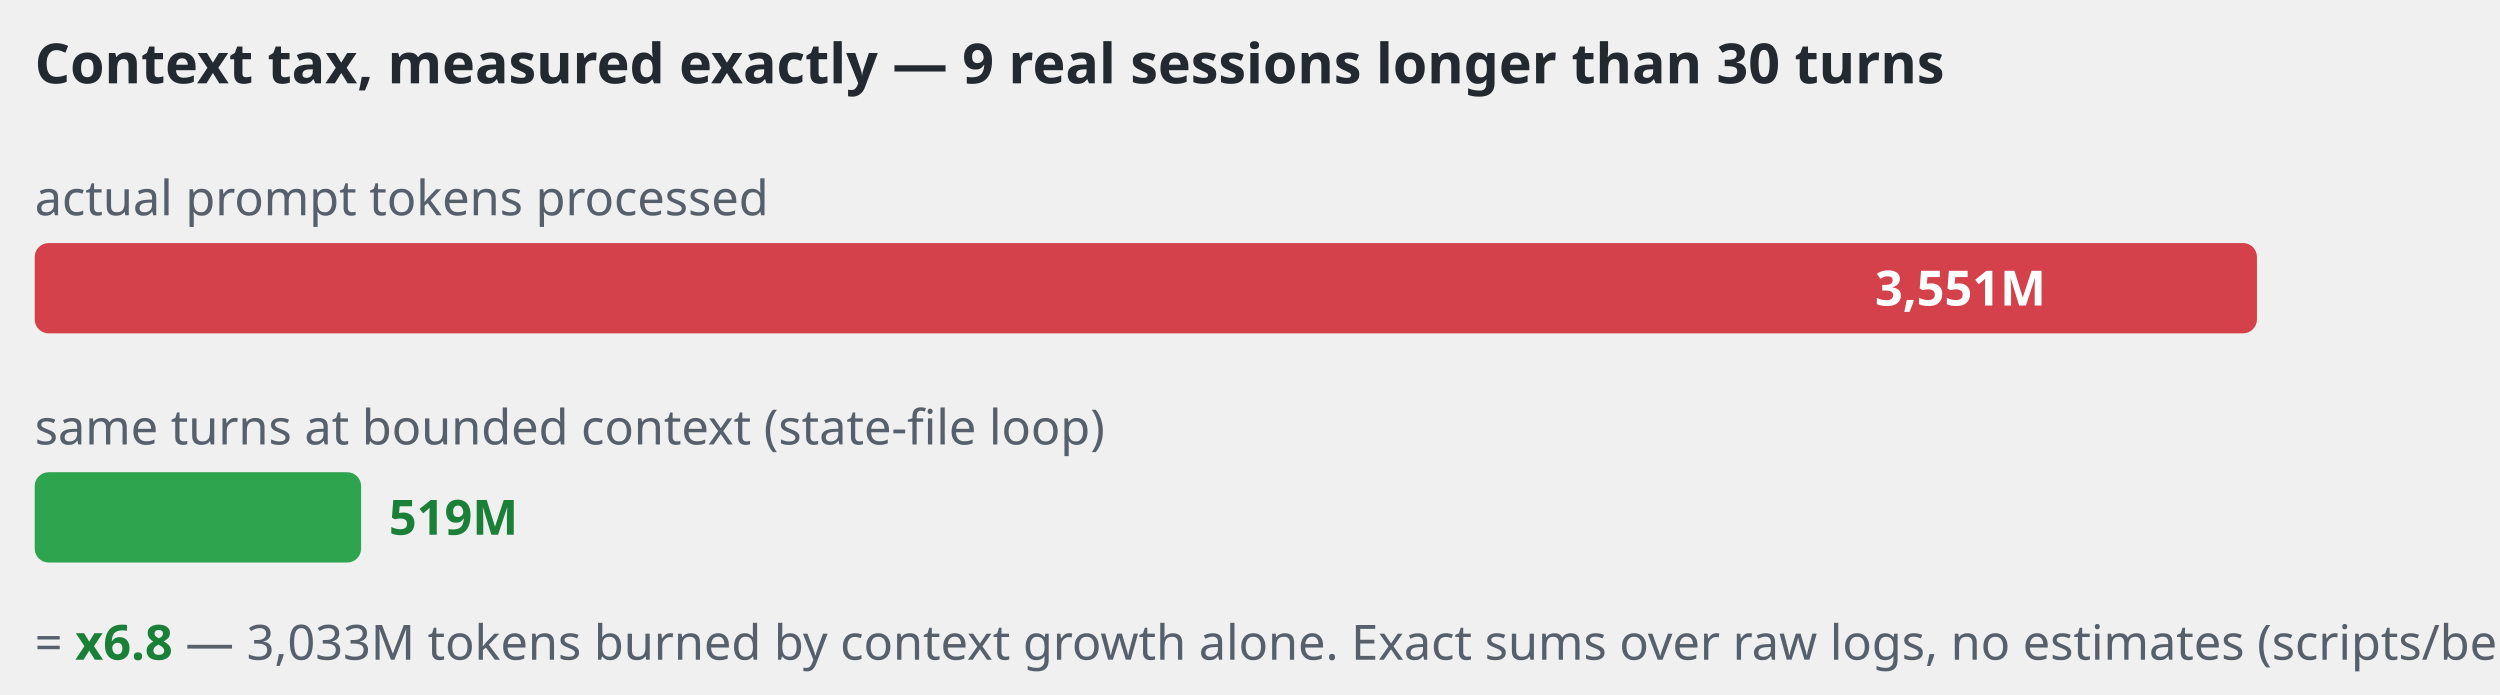
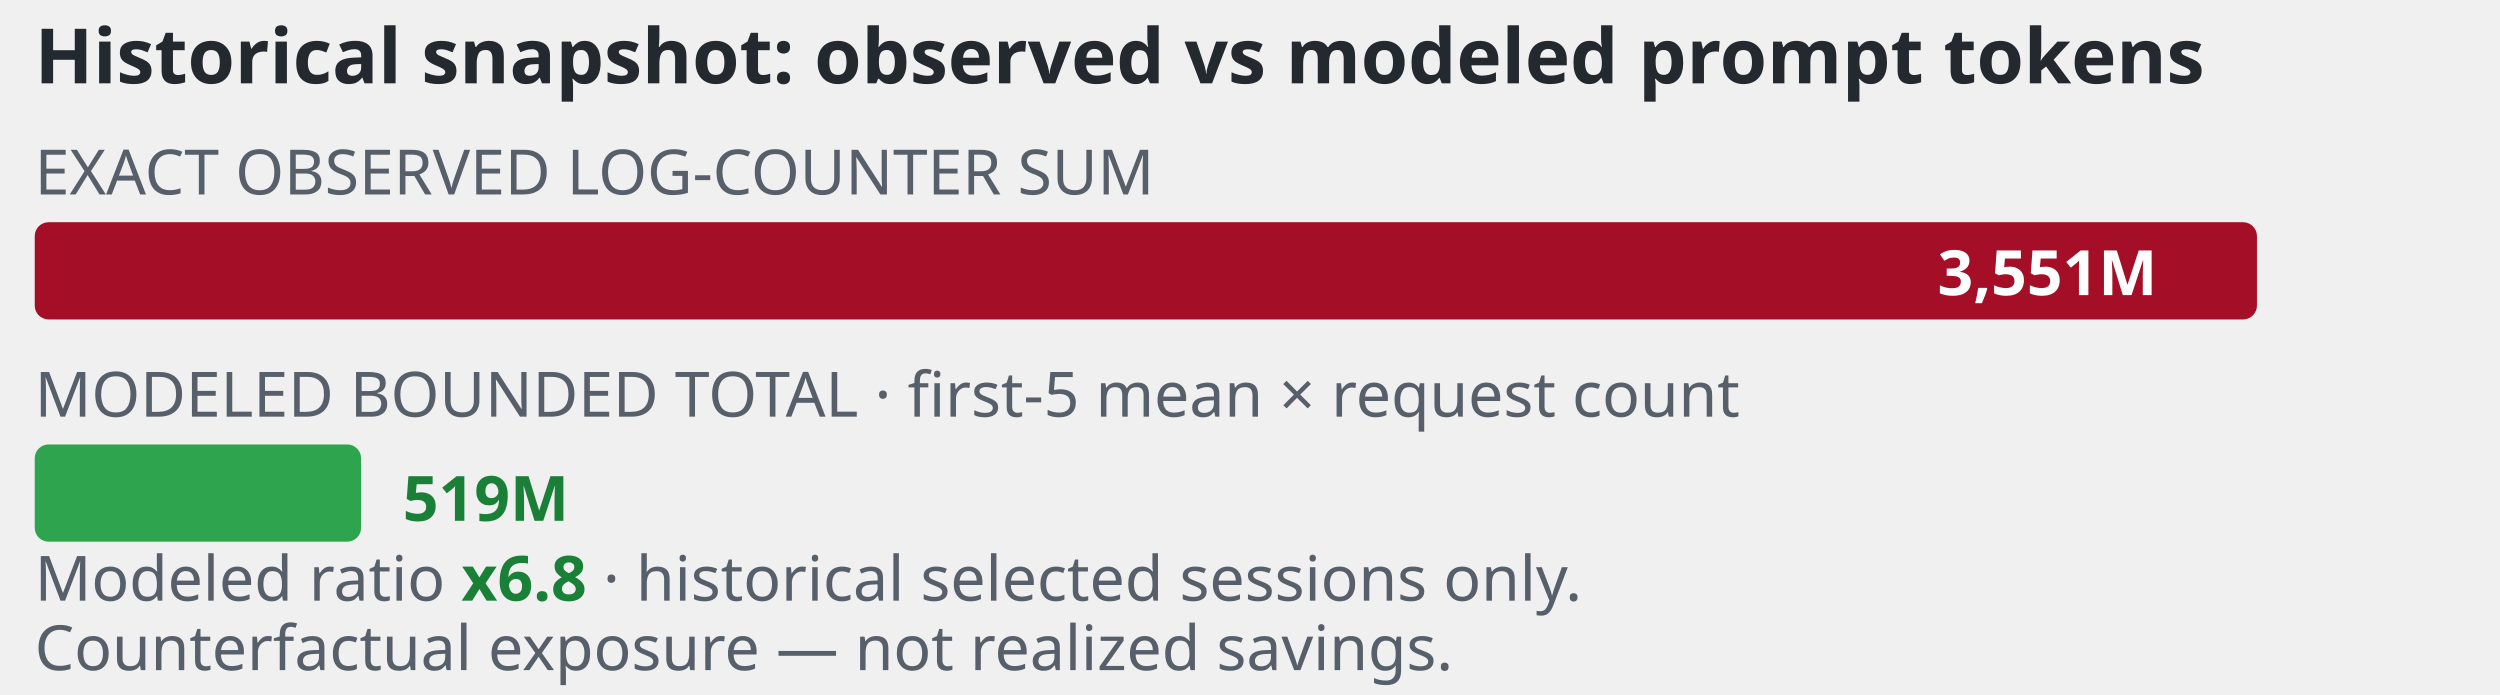
- <svg xmlns="http://www.w3.org/2000/svg" width="720" height="200" font-family="ui-sans-serif,system-ui,'Segoe UI',sans-serif" font-size="14">
+ <svg xmlns="http://www.w3.org/2000/svg" width="720" height="200" viewBox="0 0 720 200" font-family="ui-sans-serif,system-ui,'Segoe UI',sans-serif" font-size="18">
  <style>
    .t { fill: #57606a; } .v { fill: #1a7f37; font-weight: 600; } .h { fill: #24292f; font-weight: 600; }
    @media (prefers-color-scheme: dark) {
      .t { fill: #8b949e; } .v { fill: #3fd158; } .h { fill: #e6edf3; }
    }
  </style>
-   <text x="10" y="24" class="h" font-size="16">Context tax, measured exactly — 9 real sessions longer than 30 turns</text>
-   <text x="10" y="62" class="t">actual prompt tokens processed</text>
-   <rect x="10" y="70" width="640" height="26" rx="4" fill="#cf222e" opacity="0.85" />
-   <text x="540" y="88" fill="#ffffff" font-weight="600">3,551M</text>
-   <text x="10" y="128" class="t">same turns at bounded context (state-file loop)</text>
-   <rect x="10" y="136" width="94" height="26" rx="4" fill="#2ea44f" />
-   <text x="112" y="154" class="v">519M</text>
-   <text x="10" y="190" class="t">= <tspan class="v">x6.8</tspan> — 3,033M tokens burned by context growth alone. Exact sums over raw logs, no estimates (scripts/bench_context.py).</text>
+   <text x="10" y="24" class="h" font-size="22">Historical snapshot: observed vs modeled prompt tokens</text>
+   <text x="10" y="56" class="t">EXACT OBSERVED LOG-COUNTER SUM</text>
+   <rect x="10" y="64" width="640" height="28" rx="4" fill="#a40e26" />
+   <text x="558" y="85" fill="#ffffff" font-weight="600">3,551M</text>
+   <text x="10" y="120" class="t">MODELED BOUNDED TOTAL · first-5 mean × request count</text>
+   <rect x="10" y="128" width="94" height="28" rx="4" fill="#2ea44f" />
+   <text x="116" y="150" class="v">519M</text>
+   <text x="10" y="173" class="t">Modeled ratio <tspan class="v">x6.8</tspan> · historical selected sessions only.</text>
+   <text x="10" y="193" class="t">Counterfactual exposure — not realized savings.</text>
</svg>
